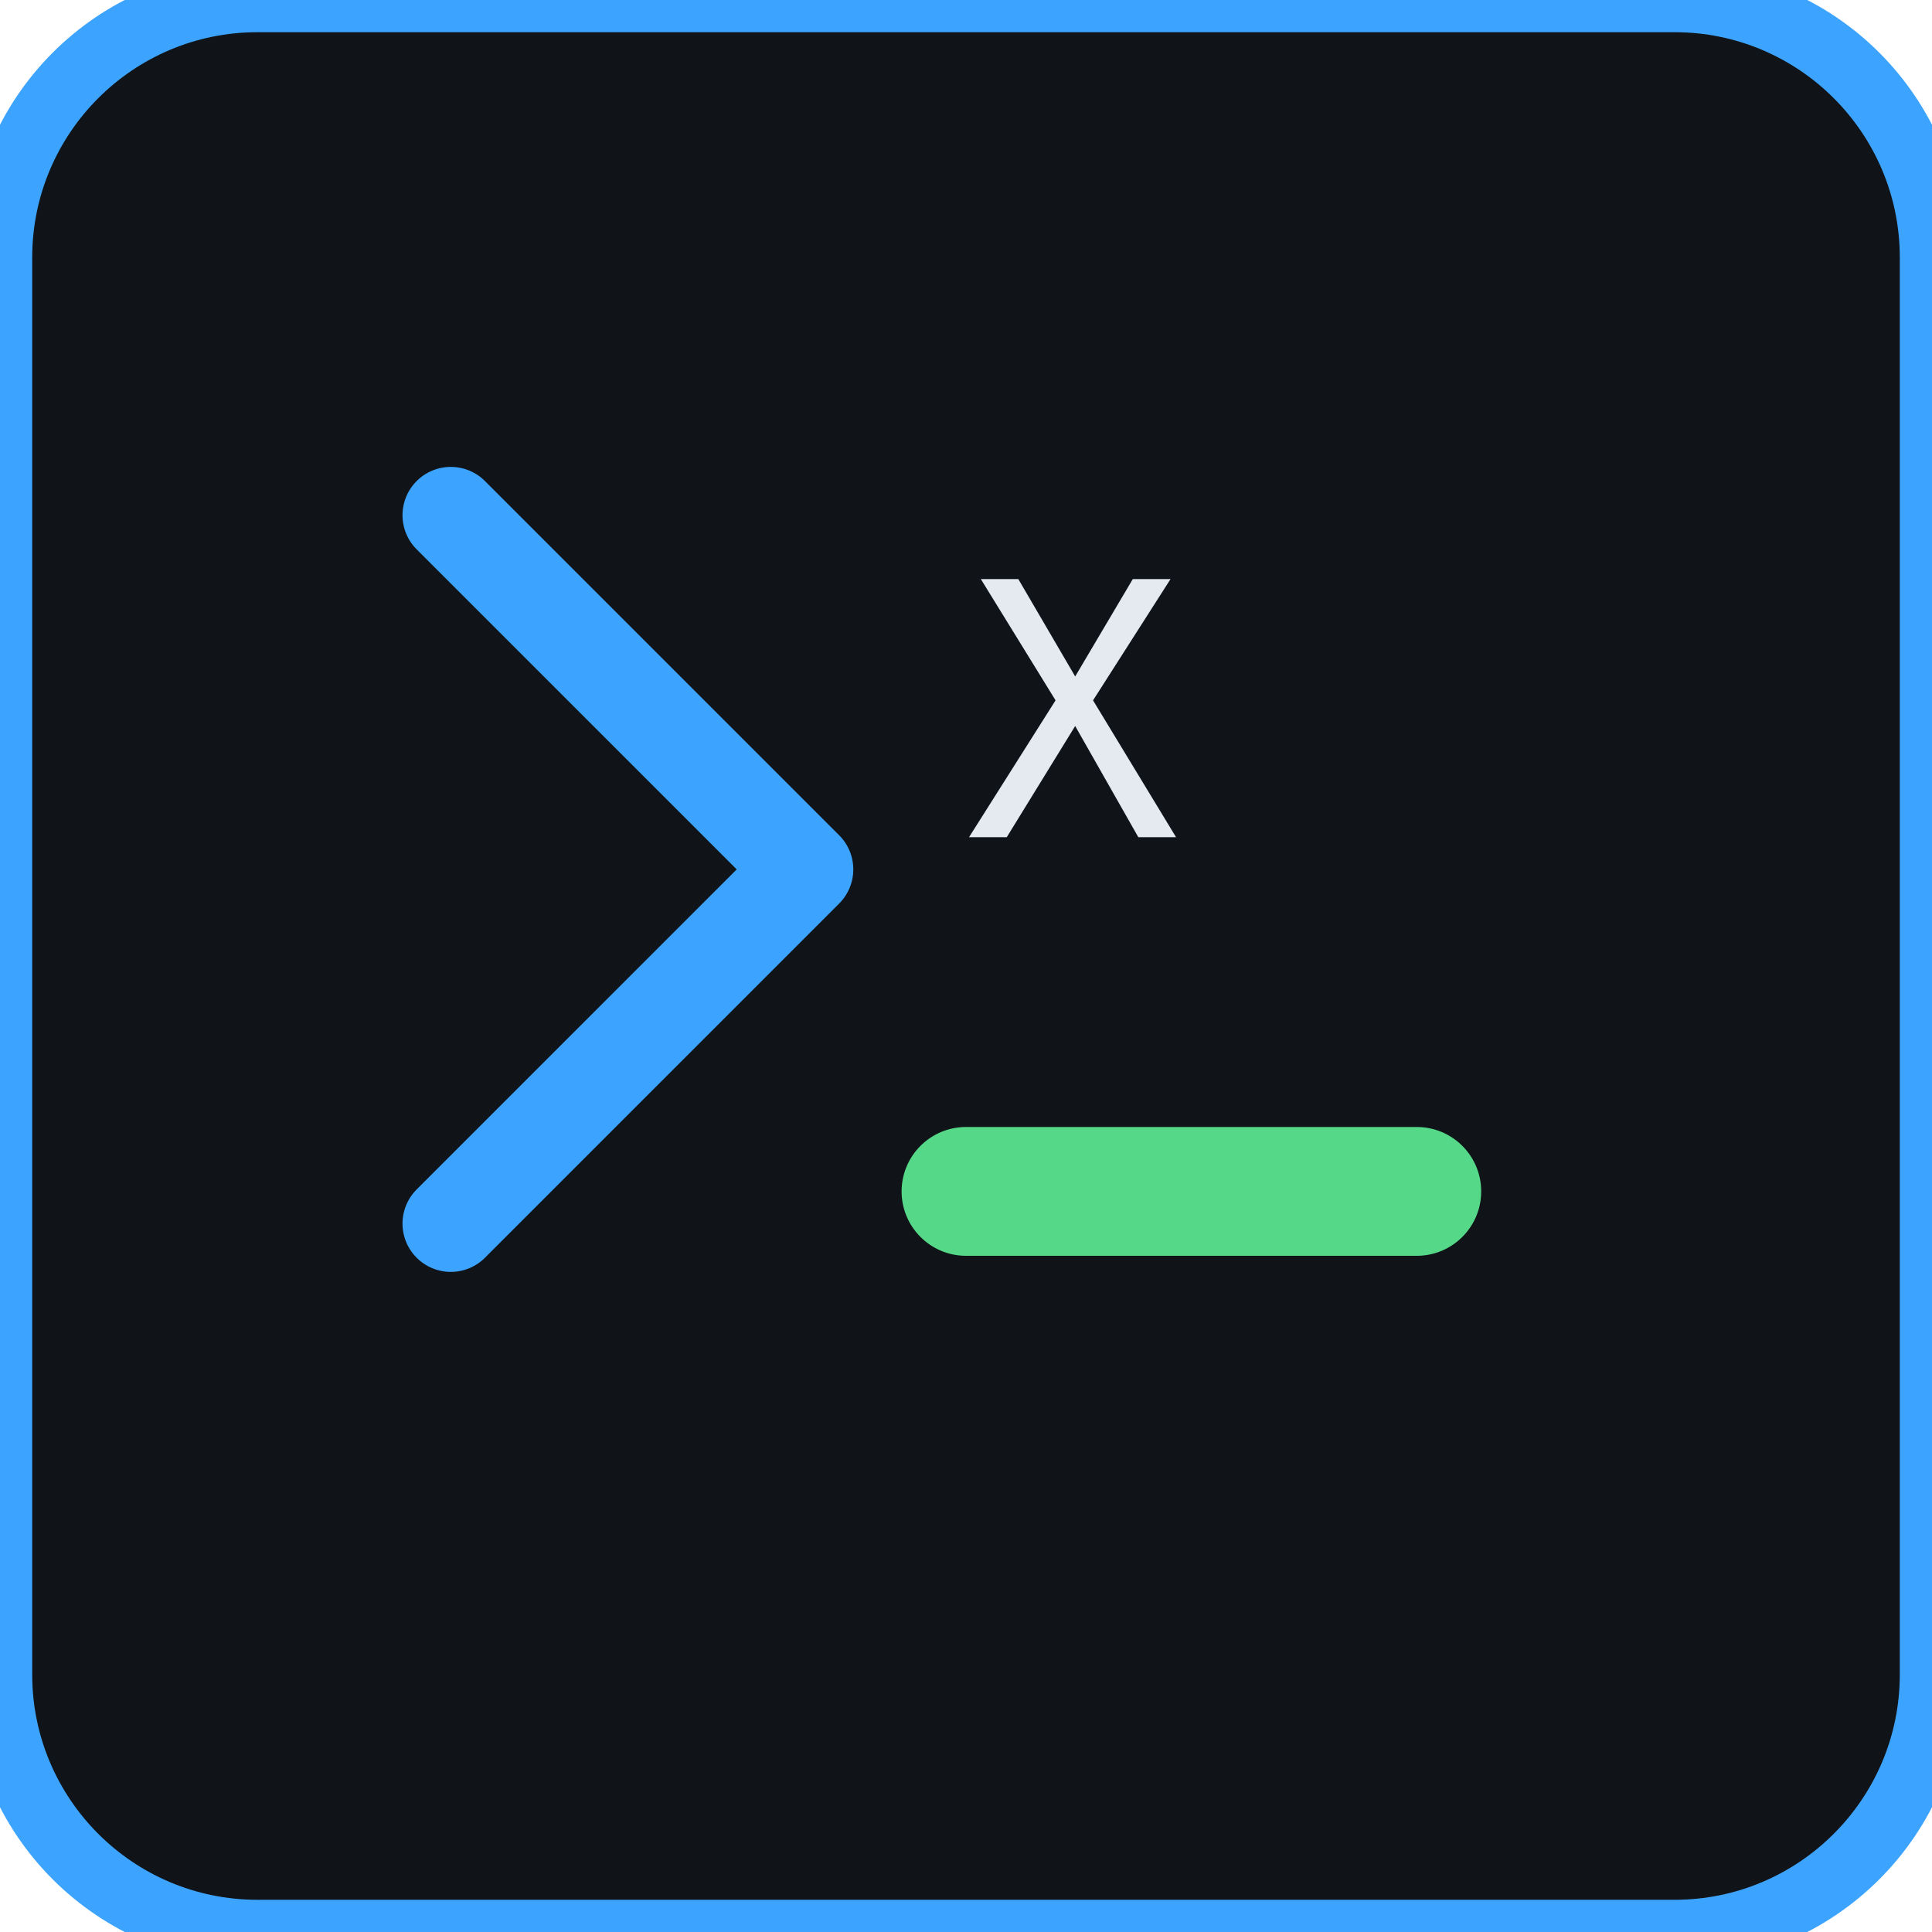
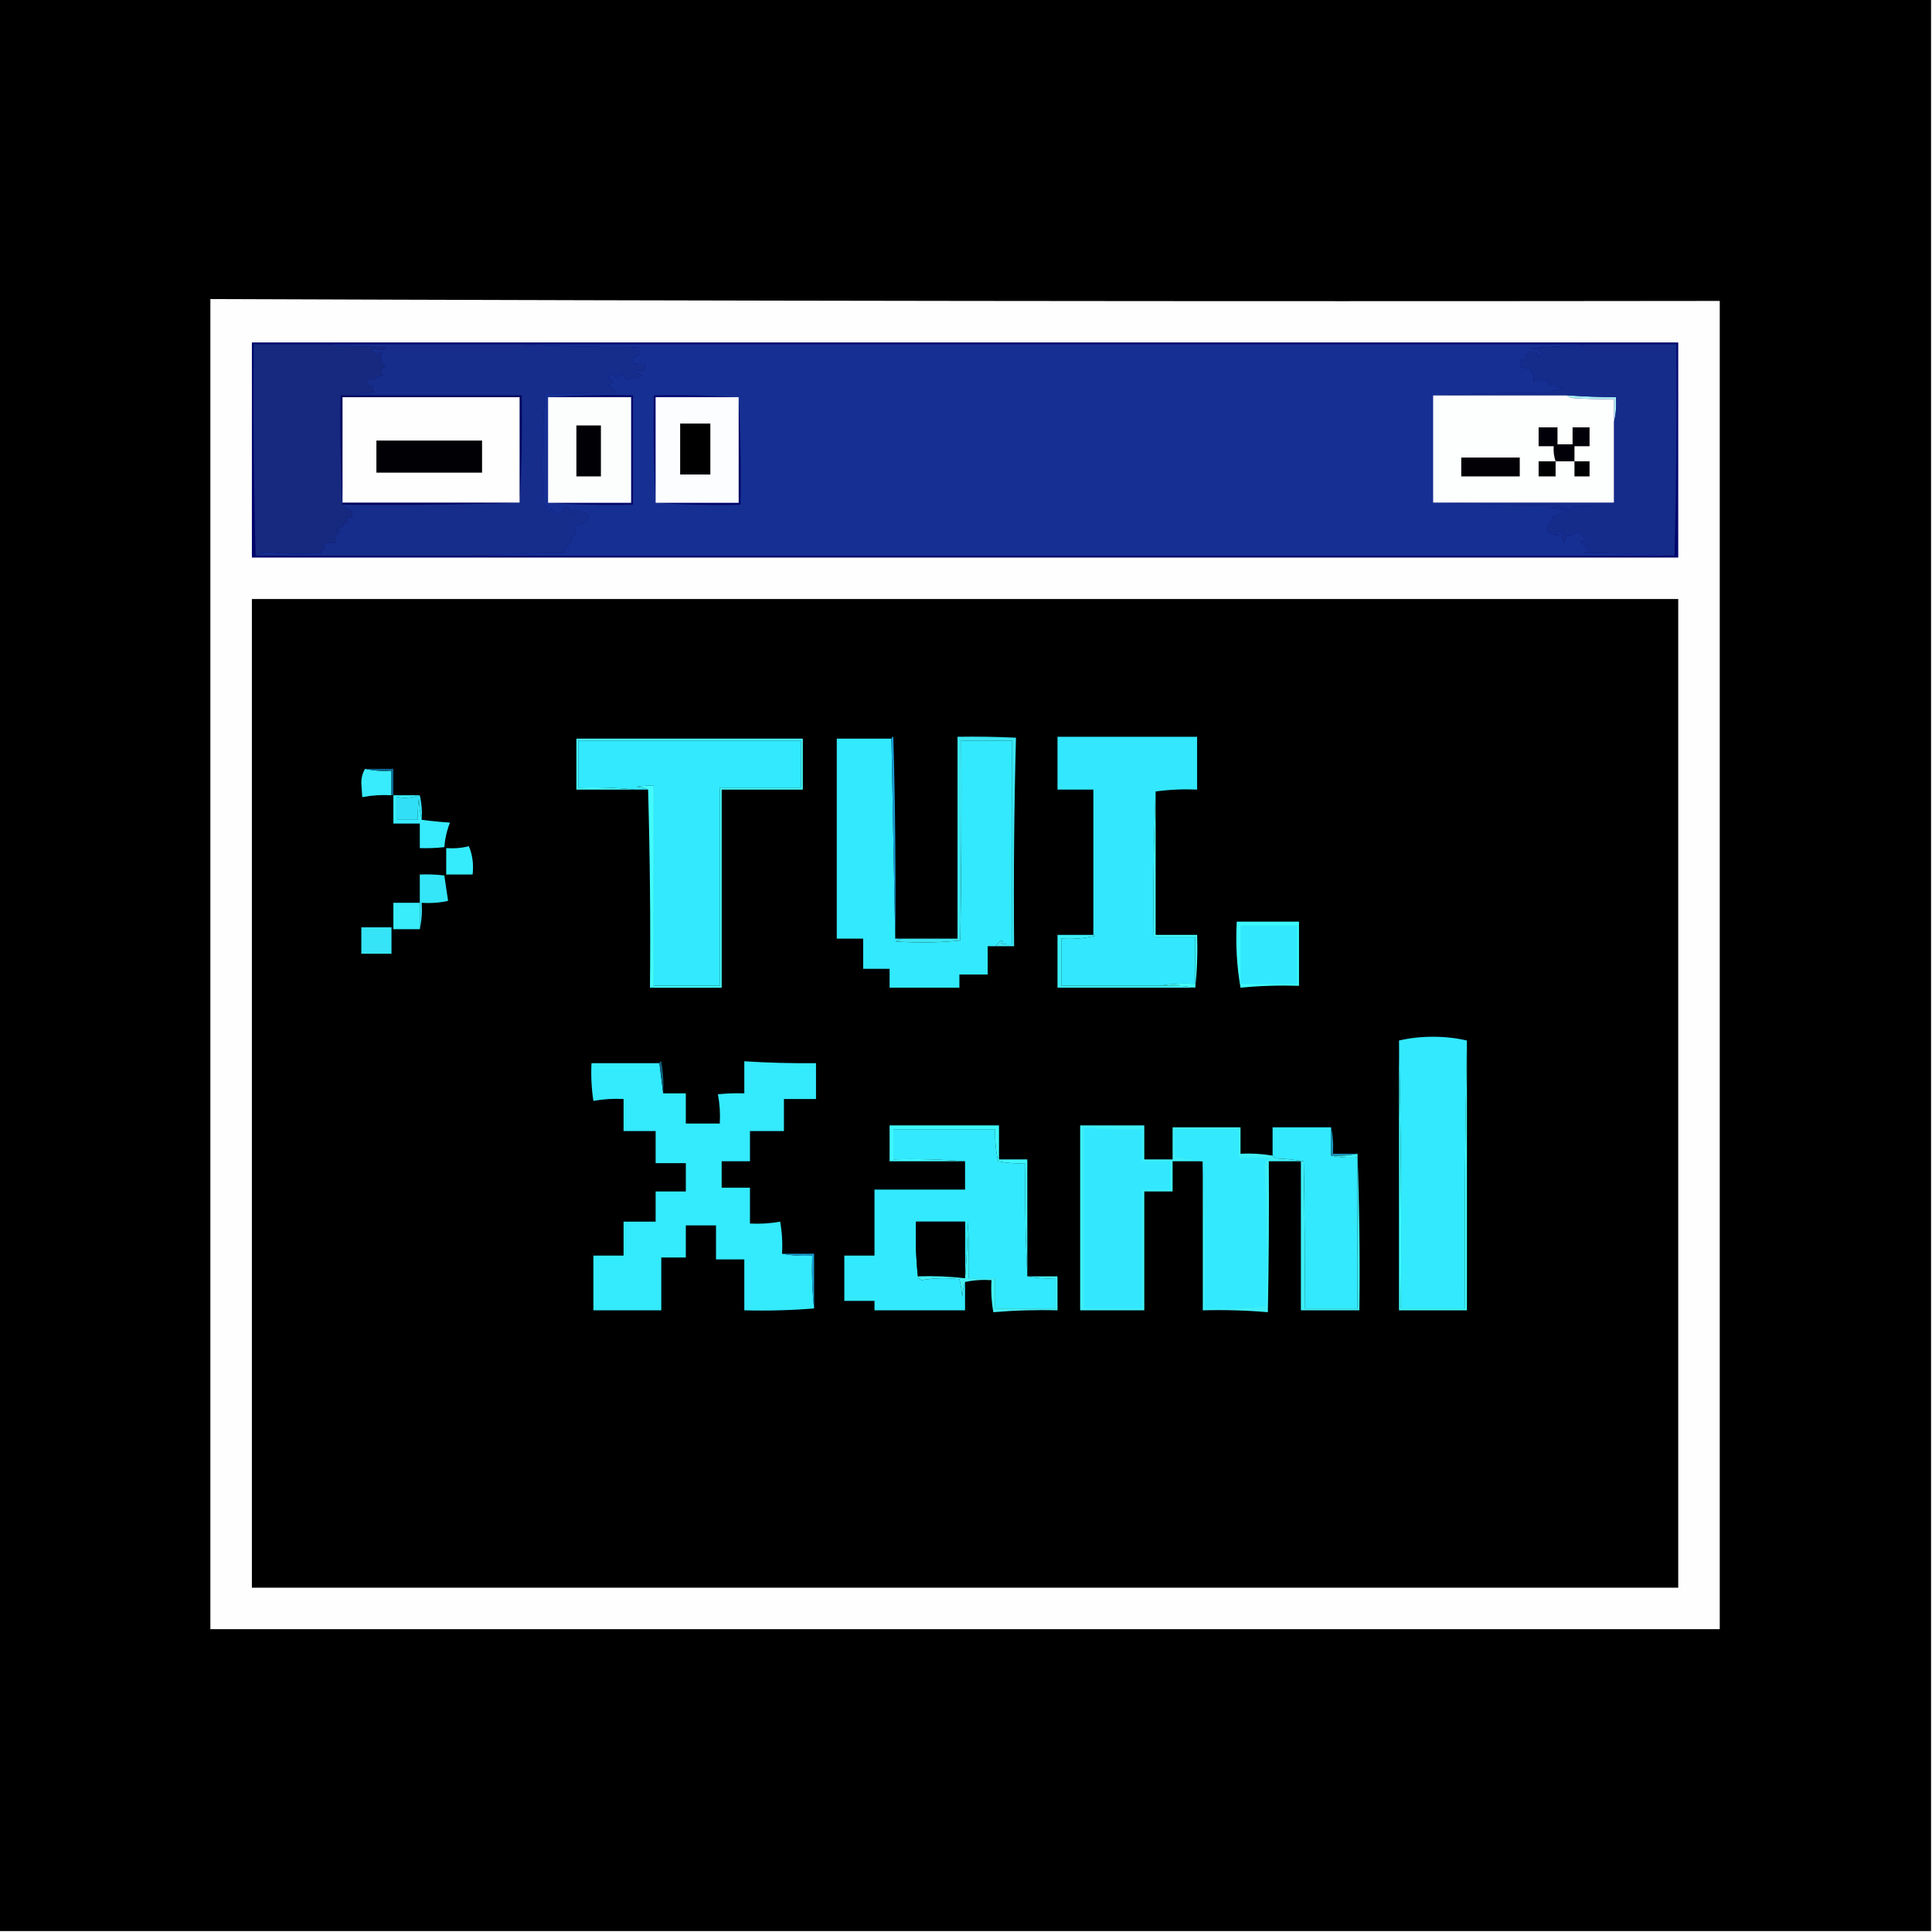
- <svg xmlns="http://www.w3.org/2000/svg" width="120" height="120" viewBox="0 0 120 120" role="img" aria-label="Terminal.Gui.Xaml Logo">
-   <rect x="0" y="0" width="120" height="120" rx="16" fill="#101317" stroke="#3CA4FF" stroke-width="4" />
-   <path d="M28 32 L50 54 L28 76" stroke="#3CA4FF" stroke-width="6" stroke-linecap="round" stroke-linejoin="round" fill="none" />
-   <rect x="56" y="70" width="36" height="8" rx="4" fill="#55d888" />
-   <text x="60" y="52" font-size="22" font-family="Consolas, monospace" fill="#e5e9f0">X</text>
+ <svg xmlns="http://www.w3.org/2000/svg" version="1.1" width="1024px" height="1024px" style="shape-rendering:geometricPrecision; text-rendering:geometricPrecision; image-rendering:optimizeQuality; fill-rule:evenodd; clip-rule:evenodd">
+   <g>
+     <path style="opacity:1" fill="#000000" d="M -0.5,-0.5 C 340.833,-0.5 682.167,-0.5 1023.5,-0.5C 1023.5,340.833 1023.5,682.167 1023.5,1023.5C 682.167,1023.5 340.833,1023.5 -0.5,1023.5C -0.5,682.167 -0.5,340.833 -0.5,-0.5 Z" />
+   </g>
+   <g>
+     <path style="opacity:1" fill="#fefefe" d="M 111.5,158.5 C 378.097,159.499 644.764,159.832 911.5,159.5C 911.5,394.167 911.5,628.833 911.5,863.5C 644.833,863.5 378.167,863.5 111.5,863.5C 111.5,628.5 111.5,393.5 111.5,158.5 Z" />
+   </g>
+   <g>
+     <path style="opacity:1" fill="#01066b" d="M 133.5,181.5 C 385.5,181.5 637.5,181.5 889.5,181.5C 889.5,219.5 889.5,257.5 889.5,295.5C 637.5,295.5 385.5,295.5 133.5,295.5C 133.5,257.5 133.5,219.5 133.5,181.5 Z" />
+   </g>
+   <g>
+     <path style="opacity:1" fill="#a9eef3" d="M 830.5,209.5 C 839.152,210.146 847.818,210.479 856.5,210.5C 856.818,215.032 856.485,219.366 855.5,223.5C 855.5,219.5 855.5,215.5 855.5,211.5C 848.159,211.666 840.826,211.5 833.5,211C 832.263,210.768 831.263,210.268 830.5,209.5 Z" />
+   </g>
+   <g>
+     <path style="opacity:1" fill="#fefefe" d="M 275.5,265.5 C 275.5,265.833 275.5,266.167 275.5,266.5C 244.167,266.5 212.833,266.5 181.5,266.5C 181.5,247.833 181.5,229.167 181.5,210.5C 212.833,210.5 244.167,210.5 275.5,210.5C 275.5,228.833 275.5,247.167 275.5,265.5 Z" />
+   </g>
+   <g>
+     <path style="opacity:1" fill="#fdfefe" d="M 759.5,209.5 C 783.167,209.5 806.833,209.5 830.5,209.5C 831.263,210.268 832.263,210.768 833.5,211C 840.826,211.5 848.159,211.666 855.5,211.5C 855.5,215.5 855.5,219.5 855.5,223.5C 855.5,237.833 855.5,252.167 855.5,266.5C 823.5,266.5 791.5,266.5 759.5,266.5C 759.5,247.5 759.5,228.5 759.5,209.5 Z" />
+   </g>
+   <g>
+     <path style="opacity:1" fill="#000002" d="M 834.5,244.5 C 837.167,244.5 839.833,244.5 842.5,244.5C 842.5,247.167 842.5,249.833 842.5,252.5C 839.833,252.5 837.167,252.5 834.5,252.5C 834.5,249.833 834.5,247.167 834.5,244.5 Z" />
+   </g>
+   <g>
+     <path style="opacity:1" fill="#000003" d="M 824.5,244.5 C 824.5,247.167 824.5,249.833 824.5,252.5C 821.5,252.5 818.5,252.5 815.5,252.5C 815.5,249.833 815.5,247.167 815.5,244.5C 818.5,244.5 821.5,244.5 824.5,244.5 Z" />
+   </g>
+   <g>
+     <path style="opacity:1" fill="#020005" d="M 774.5,242.5 C 784.833,242.5 795.167,242.5 805.5,242.5C 805.5,245.833 805.5,249.167 805.5,252.5C 795.167,252.5 784.833,252.5 774.5,252.5C 774.5,249.167 774.5,245.833 774.5,242.5 Z" />
+   </g>
+   <g>
+     <path style="opacity:1" fill="#010009" d="M 834.5,244.5 C 831.167,244.5 827.833,244.5 824.5,244.5C 823.612,241.946 823.279,239.279 823.5,236.5C 820.833,236.5 818.167,236.5 815.5,236.5C 815.5,233.167 815.5,229.833 815.5,226.5C 818.833,226.5 822.167,226.5 825.5,226.5C 825.5,229.5 825.5,232.5 825.5,235.5C 828.167,235.5 830.833,235.5 833.5,235.5C 833.5,232.5 833.5,229.5 833.5,226.5C 836.5,226.5 839.5,226.5 842.5,226.5C 842.5,229.833 842.5,233.167 842.5,236.5C 839.833,236.5 837.167,236.5 834.5,236.5C 834.5,239.167 834.5,241.833 834.5,244.5 Z" />
+   </g>
+   <g>
+     <path style="opacity:1" fill="#03055e" d="M 185.5,209.5 C 215.833,209.5 246.167,209.5 276.5,209.5C 276.83,228.341 276.497,247.007 275.5,265.5C 275.5,247.167 275.5,228.833 275.5,210.5C 244.167,210.5 212.833,210.5 181.5,210.5C 181.5,229.167 181.5,247.833 181.5,266.5C 212.833,266.5 244.167,266.5 275.5,266.5C 244.338,267.498 213.004,267.832 181.5,267.5C 180.503,248.341 180.17,229.007 180.5,209.5C 182.167,209.5 183.833,209.5 185.5,209.5 Z" />
+   </g>
+   <g>
+     <path style="opacity:1" fill="#010105" d="M 199.5,233.5 C 218.167,233.5 236.833,233.5 255.5,233.5C 255.5,239.167 255.5,244.833 255.5,250.5C 236.833,250.5 218.167,250.5 199.5,250.5C 199.5,244.833 199.5,239.167 199.5,233.5 Z" />
+   </g>
+   <g>
+     <path style="opacity:1" fill="#152c8b" d="M 844.5,182.5 C 859.167,182.5 873.833,182.5 888.5,182.5C 888.832,220.004 888.498,257.337 887.5,294.5C 871.672,293.669 855.672,293.169 839.5,293C 840.938,292.781 842.271,292.281 843.5,291.5C 843.062,290.494 842.396,290.494 841.5,291.5C 840.352,289.851 839.019,288.351 837.5,287C 838.833,287 840.167,287 841.5,287C 839.893,285.273 838.226,283.439 836.5,281.5C 834.78,282.934 832.78,283.767 830.5,284C 829.809,285.067 829.309,286.234 829,287.5C 827.981,285.731 827.814,284.064 828.5,282.5C 824.863,281.015 824.196,281.515 826.5,284C 819.048,282.962 818.048,279.962 823.5,275C 823.167,274.667 822.833,274.333 822.5,274C 825.167,273 827.833,272 830.5,271C 827.435,269.913 824.435,269.247 821.5,269C 823.167,268.833 824.833,268.667 826.5,268.5C 828.641,268.613 830.475,269.28 832,270.5C 832.5,270 833,269.5 833.5,269C 836.5,268.667 839.5,268.333 842.5,268C 814.664,267.832 786.997,267.332 759.5,266.5C 791.5,266.5 823.5,266.5 855.5,266.5C 855.5,252.167 855.5,237.833 855.5,223.5C 856.485,219.366 856.818,215.032 856.5,210.5C 847.818,210.479 839.152,210.146 830.5,209.5C 806.833,209.5 783.167,209.5 759.5,209.5C 780.663,208.668 801.996,208.168 823.5,208C 823.167,207.667 822.833,207.333 822.5,207C 824.5,206.667 826.5,206.333 828.5,206C 826.598,205.801 825.098,204.967 824,203.5C 823,203.833 822,204.167 821,204.5C 820.667,203.5 820.333,202.5 820,201.5C 818.853,202.458 817.853,202.125 817,200.5C 815.663,201.765 814.163,202.265 812.5,202C 813.175,199.758 812.675,197.591 811,195.5C 809.187,195.253 807.353,194.92 805.5,194.5C 806.711,193.28 806.711,192.113 805.5,191C 806.448,190.517 807.448,190.351 808.5,190.5C 808.222,188.654 808.889,187.32 810.5,186.5C 812.373,185.911 814.04,186.578 815.5,188.5C 818.028,187.502 818.028,186.669 815.5,186C 815.833,185.667 816.167,185.333 816.5,185C 814.687,185.046 813.021,184.88 811.5,184.5C 822.659,183.833 833.659,183.167 844.5,182.5 Z" />
+   </g>
+   <g>
+     <path style="opacity:1" fill="#162d8b" d="M 168.5,182.5 C 203.167,182.5 237.833,182.5 272.5,182.5C 294.475,183.546 316.475,184.046 338.5,184C 337.376,184.249 336.376,184.749 335.5,185.5C 336.274,186.711 337.107,186.711 338,185.5C 338.692,186.025 339.192,186.692 339.5,187.5C 337.887,188.427 336.221,189.261 334.5,190C 335.641,190.741 335.641,191.575 334.5,192.5C 337.057,192.782 339.723,192.949 342.5,193C 341.167,193.667 341.167,194.333 342.5,195C 340.945,196.646 339.279,196.979 337.5,196C 336.167,197.84 336.334,198.34 338,197.5C 338.75,198.126 339.584,198.626 340.5,199C 339.234,199.309 338.067,199.809 337,200.5C 336.667,200.167 336.333,199.833 336,199.5C 333.211,202.129 331.211,201.462 330,197.5C 327.553,200.708 325.887,200.708 325,197.5C 324.228,198.849 323.061,199.682 321.5,200C 325.335,201.803 325.669,203.136 322.5,204C 323.505,205.507 324.838,206.673 326.5,207.5C 326.333,207.833 326.167,208.167 326,208.5C 313.421,208.371 301.088,208.371 289,208.5C 287.441,227.803 287.107,247.136 288,266.5C 288.5,267.667 289.333,268.5 290.5,269C 289.692,269.308 289.025,269.808 288.5,270.5C 289.247,270.736 290.08,271.07 291,271.5C 291.333,270.833 291.667,270.167 292,269.5C 295.215,273.716 297.715,273.383 299.5,268.5C 301.472,269.305 302.972,270.639 304,272.5C 304.656,268.998 305.989,268.998 308,272.5C 309.871,271.332 311.371,271.832 312.5,274C 311.833,275 311.167,276 310.5,277C 308.104,277.879 305.771,278.546 303.5,279C 306.088,281.768 305.755,283.768 302.5,285C 303.299,286.749 302.632,288.082 300.5,289C 300.833,289.333 301.167,289.667 301.5,290C 299.321,290.442 298.655,291.442 299.5,293C 282.995,293.169 266.662,293.669 250.5,294.5C 212.167,294.5 173.833,294.5 135.5,294.5C 137.343,293.717 139.343,293.05 141.5,292.5C 151.119,293.641 160.786,293.807 170.5,293C 170.167,292.667 169.833,292.333 169.5,292C 172.147,291.685 172.813,290.518 171.5,288.5C 173.826,287.61 176.159,287.443 178.5,288C 176.86,285.224 177.527,283.224 180.5,282C 179.833,281.667 179.167,281.333 178.5,281C 180.57,280.052 182.07,278.552 183,276.5C 184.666,277.34 184.833,276.84 183.5,275C 184.448,274.517 185.448,274.351 186.5,274.5C 186.657,273.127 186.49,271.793 186,270.5C 184.122,269.947 182.622,268.947 181.5,267.5C 213.004,267.832 244.338,267.498 275.5,266.5C 275.5,266.167 275.5,265.833 275.5,265.5C 276.497,247.007 276.83,228.341 276.5,209.5C 246.167,209.5 215.833,209.5 185.5,209.5C 189.647,208.675 193.981,208.175 198.5,208C 197.663,206.989 197.33,205.822 197.5,204.5C 194.002,204.435 193.502,203.101 196,200.5C 196.414,200.957 196.914,201.291 197.5,201.5C 199.328,200.205 201.328,199.205 203.5,198.5C 202.833,198.167 202.167,197.833 201.5,197.5C 201.968,195.866 202.968,194.7 204.5,194C 201.638,192.214 200.972,189.881 202.5,187C 201.256,186.544 200.423,187.044 200,188.5C 199.228,187.151 198.061,186.318 196.5,186C 197.108,185.13 197.941,184.63 199,184.5C 200.422,185.205 201.755,185.539 203,185.5C 203.5,185 204,184.5 204.5,184C 192.326,183.831 180.326,183.331 168.5,182.5 Z" />
+   </g>
+   <g>
+     <path style="opacity:1" fill="#162f92" d="M 272.5,182.5 C 463.167,182.5 653.833,182.5 844.5,182.5C 833.659,183.167 822.659,183.833 811.5,184.5C 813.021,184.88 814.687,185.046 816.5,185C 816.167,185.333 815.833,185.667 815.5,186C 818.028,186.669 818.028,187.502 815.5,188.5C 814.04,186.578 812.373,185.911 810.5,186.5C 808.889,187.32 808.222,188.654 808.5,190.5C 807.448,190.351 806.448,190.517 805.5,191C 806.711,192.113 806.711,193.28 805.5,194.5C 807.353,194.92 809.187,195.253 811,195.5C 812.675,197.591 813.175,199.758 812.5,202C 814.163,202.265 815.663,201.765 817,200.5C 817.853,202.125 818.853,202.458 820,201.5C 820.333,202.5 820.667,203.5 821,204.5C 822,204.167 823,203.833 824,203.5C 825.098,204.967 826.598,205.801 828.5,206C 826.5,206.333 824.5,206.667 822.5,207C 822.833,207.333 823.167,207.667 823.5,208C 801.996,208.168 780.663,208.668 759.5,209.5C 759.5,228.5 759.5,247.5 759.5,266.5C 786.997,267.332 814.664,267.832 842.5,268C 839.5,268.333 836.5,268.667 833.5,269C 833,269.5 832.5,270 832,270.5C 830.475,269.28 828.641,268.613 826.5,268.5C 824.833,268.667 823.167,268.833 821.5,269C 824.435,269.247 827.435,269.913 830.5,271C 827.833,272 825.167,273 822.5,274C 822.833,274.333 823.167,274.667 823.5,275C 818.048,279.962 819.048,282.962 826.5,284C 824.196,281.515 824.863,281.015 828.5,282.5C 827.814,284.064 827.981,285.731 829,287.5C 829.309,286.234 829.809,285.067 830.5,284C 832.78,283.767 834.78,282.934 836.5,281.5C 838.226,283.439 839.893,285.273 841.5,287C 840.167,287 838.833,287 837.5,287C 839.019,288.351 840.352,289.851 841.5,291.5C 842.396,290.494 843.062,290.494 843.5,291.5C 842.271,292.281 840.938,292.781 839.5,293C 855.672,293.169 871.672,293.669 887.5,294.5C 675.167,294.5 462.833,294.5 250.5,294.5C 266.662,293.669 282.995,293.169 299.5,293C 298.655,291.442 299.321,290.442 301.5,290C 301.167,289.667 300.833,289.333 300.5,289C 302.632,288.082 303.299,286.749 302.5,285C 305.755,283.768 306.088,281.768 303.5,279C 305.771,278.546 308.104,277.879 310.5,277C 311.167,276 311.833,275 312.5,274C 311.371,271.832 309.871,271.332 308,272.5C 305.989,268.998 304.656,268.998 304,272.5C 302.972,270.639 301.472,269.305 299.5,268.5C 297.715,273.383 295.215,273.716 292,269.5C 291.667,270.167 291.333,270.833 291,271.5C 290.08,271.07 289.247,270.736 288.5,270.5C 289.025,269.808 289.692,269.308 290.5,269C 289.333,268.5 288.5,267.667 288,266.5C 287.107,247.136 287.441,227.803 289,208.5C 301.088,208.371 313.421,208.371 326,208.5C 326.167,208.167 326.333,207.833 326.5,207.5C 324.838,206.673 323.505,205.507 322.5,204C 325.669,203.136 325.335,201.803 321.5,200C 323.061,199.682 324.228,198.849 325,197.5C 325.887,200.708 327.553,200.708 330,197.5C 331.211,201.462 333.211,202.129 336,199.5C 336.333,199.833 336.667,200.167 337,200.5C 338.067,199.809 339.234,199.309 340.5,199C 339.584,198.626 338.75,198.126 338,197.5C 336.334,198.34 336.167,197.84 337.5,196C 339.279,196.979 340.945,196.646 342.5,195C 341.167,194.333 341.167,193.667 342.5,193C 339.723,192.949 337.057,192.782 334.5,192.5C 335.641,191.575 335.641,190.741 334.5,190C 336.221,189.261 337.887,188.427 339.5,187.5C 339.192,186.692 338.692,186.025 338,185.5C 337.107,186.711 336.274,186.711 335.5,185.5C 336.376,184.749 337.376,184.249 338.5,184C 316.475,184.046 294.475,183.546 272.5,182.5 Z" />
+   </g>
+   <g>
+     <path style="opacity:1" fill="#000466" d="M 391.5,210.5 C 392.497,229.326 392.83,248.326 392.5,267.5C 377.324,267.829 362.324,267.496 347.5,266.5C 362.167,266.5 376.833,266.5 391.5,266.5C 391.5,247.833 391.5,229.167 391.5,210.5 Z" />
+   </g>
+   <g>
+     <path style="opacity:1" fill="#020a70" d="M 389.5,210.5 C 375.5,210.5 361.5,210.5 347.5,210.5C 347.5,229.167 347.5,247.833 347.5,266.5C 346.503,247.674 346.17,228.674 346.5,209.5C 361.01,209.171 375.343,209.504 389.5,210.5 Z" />
+   </g>
+   <g>
+     <path style="opacity:1" fill="#030868" d="M 290.5,210.5 C 305.324,209.504 320.324,209.171 335.5,209.5C 335.5,228.833 335.5,248.167 335.5,267.5C 320.324,267.829 305.324,267.496 290.5,266.5C 305.167,266.5 319.833,266.5 334.5,266.5C 334.5,247.833 334.5,229.167 334.5,210.5C 319.833,210.5 305.167,210.5 290.5,210.5 Z" />
+   </g>
+   <g>
+     <path style="opacity:1" fill="#fcfdfe" d="M 389.5,210.5 C 390.167,210.5 390.833,210.5 391.5,210.5C 391.5,229.167 391.5,247.833 391.5,266.5C 376.833,266.5 362.167,266.5 347.5,266.5C 347.5,247.833 347.5,229.167 347.5,210.5C 361.5,210.5 375.5,210.5 389.5,210.5 Z" />
+   </g>
+   <g>
+     <path style="opacity:1" fill="#000001" d="M 360.5,224.5 C 365.833,224.5 371.167,224.5 376.5,224.5C 376.5,233.5 376.5,242.5 376.5,251.5C 371.167,251.5 365.833,251.5 360.5,251.5C 360.5,242.5 360.5,233.5 360.5,224.5 Z" />
+   </g>
+   <g>
+     <path style="opacity:1" fill="#fcfefe" d="M 290.5,210.5 C 305.167,210.5 319.833,210.5 334.5,210.5C 334.5,229.167 334.5,247.833 334.5,266.5C 319.833,266.5 305.167,266.5 290.5,266.5C 290.5,247.833 290.5,229.167 290.5,210.5 Z" />
+   </g>
+   <g>
+     <path style="opacity:1" fill="#010005" d="M 305.5,225.5 C 309.833,225.5 314.167,225.5 318.5,225.5C 318.5,234.5 318.5,243.5 318.5,252.5C 314.167,252.5 309.833,252.5 305.5,252.5C 305.5,243.5 305.5,234.5 305.5,225.5 Z" />
+   </g>
+   <g>
+     <path style="opacity:1" fill="#16297f" d="M 168.5,182.5 C 180.326,183.331 192.326,183.831 204.5,184C 204,184.5 203.5,185 203,185.5C 201.755,185.539 200.422,185.205 199,184.5C 197.941,184.63 197.108,185.13 196.5,186C 198.061,186.318 199.228,187.151 200,188.5C 200.423,187.044 201.256,186.544 202.5,187C 200.972,189.881 201.638,192.214 204.5,194C 202.968,194.7 201.968,195.866 201.5,197.5C 202.167,197.833 202.833,198.167 203.5,198.5C 201.328,199.205 199.328,200.205 197.5,201.5C 196.914,201.291 196.414,200.957 196,200.5C 193.502,203.101 194.002,204.435 197.5,204.5C 197.33,205.822 197.663,206.989 198.5,208C 193.981,208.175 189.647,208.675 185.5,209.5C 183.833,209.5 182.167,209.5 180.5,209.5C 180.17,229.007 180.503,248.341 181.5,267.5C 182.622,268.947 184.122,269.947 186,270.5C 186.49,271.793 186.657,273.127 186.5,274.5C 185.448,274.351 184.448,274.517 183.5,275C 184.833,276.84 184.666,277.34 183,276.5C 182.07,278.552 180.57,280.052 178.5,281C 179.167,281.333 179.833,281.667 180.5,282C 177.527,283.224 176.86,285.224 178.5,288C 176.159,287.443 173.826,287.61 171.5,288.5C 172.813,290.518 172.147,291.685 169.5,292C 169.833,292.333 170.167,292.667 170.5,293C 160.786,293.807 151.119,293.641 141.5,292.5C 139.343,293.05 137.343,293.717 135.5,294.5C 134.502,257.337 134.168,220.004 134.5,182.5C 145.833,182.5 157.167,182.5 168.5,182.5 Z" />
+   </g>
+   <g>
+     <path style="opacity:1" fill="#000000" d="M 133.5,317.5 C 385.5,317.5 637.5,317.5 889.5,317.5C 889.5,492.167 889.5,666.833 889.5,841.5C 637.5,841.5 385.5,841.5 133.5,841.5C 133.5,666.833 133.5,492.167 133.5,317.5 Z" />
+   </g>
+   <g>
+     <path style="opacity:1" fill="#44fcfd" d="M 343.5,418.5 C 341.708,417.691 339.708,417.191 337.5,417C 340.482,416.502 343.482,416.335 346.5,416.5C 346.5,451.833 346.5,487.167 346.5,522.5C 358.167,522.5 369.833,522.5 381.5,522.5C 381.5,487.5 381.5,452.5 381.5,417.5C 395.833,417.5 410.167,417.5 424.5,417.5C 424.5,409.167 424.5,400.833 424.5,392.5C 385.167,392.5 345.833,392.5 306.5,392.5C 306.5,400.833 306.5,409.167 306.5,417.5C 316.681,417.173 326.681,417.506 336.5,418.5C 326.167,418.5 315.833,418.5 305.5,418.5C 305.5,409.5 305.5,400.5 305.5,391.5C 345.5,391.5 385.5,391.5 425.5,391.5C 425.5,400.5 425.5,409.5 425.5,418.5C 411.167,418.5 396.833,418.5 382.5,418.5C 382.5,453.5 382.5,488.5 382.5,523.5C 369.833,523.5 357.167,523.5 344.5,523.5C 344.832,488.329 344.498,453.329 343.5,418.5 Z" />
+   </g>
+   <g>
+     <path style="opacity:1" fill="#32e9fe" d="M 343.5,418.5 C 341.167,418.5 338.833,418.5 336.5,418.5C 326.681,417.506 316.681,417.173 306.5,417.5C 306.5,409.167 306.5,400.833 306.5,392.5C 345.833,392.5 385.167,392.5 424.5,392.5C 424.5,400.833 424.5,409.167 424.5,417.5C 410.167,417.5 395.833,417.5 381.5,417.5C 381.5,452.5 381.5,487.5 381.5,522.5C 369.833,522.5 358.167,522.5 346.5,522.5C 346.5,487.167 346.5,451.833 346.5,416.5C 343.482,416.335 340.482,416.502 337.5,417C 339.708,417.191 341.708,417.691 343.5,418.5 Z" />
+   </g>
+   <g>
+     <path style="opacity:1" fill="#33e9fe" d="M 472.5,391.5 C 473.167,426.833 473.833,462.167 474.5,497.5C 475.5,497.5 476.5,497.5 477.5,497.5C 476.737,498.268 475.737,498.768 474.5,499C 486.076,499.82 497.576,499.654 509,498.5C 509.5,463.168 509.667,427.835 509.5,392.5C 518.5,392.5 527.5,392.5 536.5,392.5C 536.5,428.5 536.5,464.5 536.5,500.5C 534.473,500.662 532.473,500.495 530.5,500C 531.696,499.346 531.696,498.846 530.5,498.5C 529.452,499.548 528.452,500.548 527.5,501.5C 526.167,501.5 524.833,501.5 523.5,501.5C 523.5,506.5 523.5,511.5 523.5,516.5C 518.5,516.5 513.5,516.5 508.5,516.5C 508.5,518.833 508.5,521.167 508.5,523.5C 496.167,523.5 483.833,523.5 471.5,523.5C 471.5,520.167 471.5,516.833 471.5,513.5C 466.833,513.5 462.167,513.5 457.5,513.5C 457.5,508.167 457.5,502.833 457.5,497.5C 452.833,497.5 448.167,497.5 443.5,497.5C 443.5,462.167 443.5,426.833 443.5,391.5C 453.167,391.5 462.833,391.5 472.5,391.5 Z" />
+   </g>
+   <g>
+     <path style="opacity:1" fill="#33e8fe" d="M 612.5,419.5 C 611.502,444.995 611.169,470.661 611.5,496.5C 618.833,496.5 626.167,496.5 633.5,496.5C 633.5,504.833 633.5,513.167 633.5,521.5C 626.978,521.177 620.645,521.51 614.5,522.5C 597.167,522.5 579.833,522.5 562.5,522.5C 562.5,514.167 562.5,505.833 562.5,497.5C 568.621,497.91 574.621,497.41 580.5,496C 580.272,495.601 579.938,495.435 579.5,495.5C 579.5,469.833 579.5,444.167 579.5,418.5C 573.167,418.5 566.833,418.5 560.5,418.5C 560.5,409.167 560.5,399.833 560.5,390.5C 585.167,390.5 609.833,390.5 634.5,390.5C 634.5,399.833 634.5,409.167 634.5,418.5C 626.981,418.175 619.648,418.508 612.5,419.5 Z" />
+   </g>
+   <g>
+     <path style="opacity:1" fill="#3be5f1" d="M 527.5,501.5 C 528.452,500.548 529.452,499.548 530.5,498.5C 531.696,498.846 531.696,499.346 530.5,500C 532.473,500.495 534.473,500.662 536.5,500.5C 536.5,464.5 536.5,428.5 536.5,392.5C 527.5,392.5 518.5,392.5 509.5,392.5C 509.667,427.835 509.5,463.168 509,498.5C 497.576,499.654 486.076,499.82 474.5,499C 475.737,498.768 476.737,498.268 477.5,497.5C 487.5,497.5 497.5,497.5 507.5,497.5C 507.5,461.833 507.5,426.167 507.5,390.5C 517.839,390.334 528.172,390.5 538.5,391C 537.504,427.761 537.17,464.594 537.5,501.5C 534.167,501.5 530.833,501.5 527.5,501.5 Z" />
+   </g>
+   <g>
+     <path style="opacity:1" fill="#38ecfd" d="M 193.5,407.5 C 197.97,408.486 202.637,408.819 207.5,408.5C 207.5,412.833 207.5,417.167 207.5,421.5C 202.238,421.195 197.072,421.529 192,422.5C 191.833,420 191.667,417.5 191.5,415C 191.525,412.071 192.191,409.571 193.5,407.5 Z" />
+   </g>
+   <g>
+     <path style="opacity:1" fill="#0d6691" d="M 193.5,407.5 C 198.5,407.5 203.5,407.5 208.5,407.5C 208.5,412.167 208.5,416.833 208.5,421.5C 208.167,421.5 207.833,421.5 207.5,421.5C 207.5,417.167 207.5,412.833 207.5,408.5C 202.637,408.819 197.97,408.486 193.5,407.5 Z" />
+   </g>
+   <g>
+     <path style="opacity:1" fill="#31e0f6" d="M 222.5,421.5 C 223.485,425.634 223.818,429.968 223.5,434.5C 222.677,431.023 222.177,427.356 222,423.5C 221.501,427.152 221.335,430.818 221.5,434.5C 217.833,434.5 214.167,434.5 210.5,434.5C 210.5,430.5 210.5,426.5 210.5,422.5C 214.553,423.161 218.553,422.828 222.5,421.5 Z" />
+   </g>
+   <g>
+     <path style="opacity:1" fill="#37ecfd" d="M 208.5,421.5 C 213.167,421.5 217.833,421.5 222.5,421.5C 218.553,422.828 214.553,423.161 210.5,422.5C 210.5,426.5 210.5,430.5 210.5,434.5C 214.167,434.5 217.833,434.5 221.5,434.5C 221.335,430.818 221.501,427.152 222,423.5C 222.177,427.356 222.677,431.023 223.5,434.5C 228.468,435.164 233.468,435.664 238.5,436C 236.867,440.102 235.867,444.435 235.5,449C 231.179,449.499 226.846,449.666 222.5,449.5C 222.5,445.167 222.5,440.833 222.5,436.5C 217.833,436.5 213.167,436.5 208.5,436.5C 208.5,431.5 208.5,426.5 208.5,421.5 Z" />
+   </g>
+   <g>
+     <path style="opacity:1" fill="#35ecfd" d="M 248.5,448.5 C 250.442,453.056 251.108,458.056 250.5,463.5C 245.833,463.5 241.167,463.5 236.5,463.5C 236.5,458.833 236.5,454.167 236.5,449.5C 240.702,449.817 244.702,449.483 248.5,448.5 Z" />
+   </g>
+   <g>
+     <path style="opacity:1" fill="#189ad2" d="M 472.5,391.5 C 472.56,390.957 472.893,390.624 473.5,390.5C 474.5,426.16 474.833,461.827 474.5,497.5C 473.833,462.167 473.167,426.833 472.5,391.5 Z" />
+   </g>
+   <g>
+     <path style="opacity:1" fill="#35e5f8" d="M 222.5,492.5 C 222.5,487.833 222.5,483.167 222.5,478.5C 222.5,473.5 222.5,468.5 222.5,463.5C 226.846,463.334 231.179,463.501 235.5,464C 236.194,468.468 236.86,472.968 237.5,477.5C 232.88,478.493 228.214,478.827 223.5,478.5C 223.819,483.363 223.486,488.03 222.5,492.5 Z" />
+   </g>
+   <g>
+     <path style="opacity:1" fill="#3aedfb" d="M 222.5,478.5 C 222.5,483.167 222.5,487.833 222.5,492.5C 217.833,492.5 213.167,492.5 208.5,492.5C 208.5,487.833 208.5,483.167 208.5,478.5C 213.167,478.5 217.833,478.5 222.5,478.5 Z" />
+   </g>
+   <g>
+     <path style="opacity:1" fill="#36e4f7" d="M 191.5,491.5 C 196.833,491.5 202.167,491.5 207.5,491.5C 207.5,496.167 207.5,500.833 207.5,505.5C 202.167,505.5 196.833,505.5 191.5,505.5C 191.5,500.833 191.5,496.167 191.5,491.5 Z" />
+   </g>
+   <g>
+     <path style="opacity:1" fill="#44fdf9" d="M 612.5,419.5 C 612.5,444.833 612.5,470.167 612.5,495.5C 619.833,495.5 627.167,495.5 634.5,495.5C 634.827,505.015 634.494,514.348 633.5,523.5C 627.355,522.51 621.022,522.177 614.5,522.5C 620.645,521.51 626.978,521.177 633.5,521.5C 633.5,513.167 633.5,504.833 633.5,496.5C 626.167,496.5 618.833,496.5 611.5,496.5C 611.169,470.661 611.502,444.995 612.5,419.5 Z" />
+   </g>
+   <g>
+     <path style="opacity:1" fill="#3efafd" d="M 688.5,488.5 C 688.5,499.833 688.5,511.167 688.5,522.5C 677.986,522.172 667.653,522.506 657.5,523.5C 655.522,512.215 654.855,500.548 655.5,488.5C 666.5,488.5 677.5,488.5 688.5,488.5 Z" />
+   </g>
+   <g>
+     <path style="opacity:1" fill="#32e8fe" d="M 657.5,490.5 C 667.5,490.5 677.5,490.5 687.5,490.5C 687.5,500.833 687.5,511.167 687.5,521.5C 677.5,521.5 667.5,521.5 657.5,521.5C 657.5,511.167 657.5,500.833 657.5,490.5 Z" />
+   </g>
+   <g>
+     <path style="opacity:1" fill="#3ceff6" d="M 579.5,495.5 C 579.938,495.435 580.272,495.601 580.5,496C 574.621,497.41 568.621,497.91 562.5,497.5C 562.5,505.833 562.5,514.167 562.5,522.5C 579.833,522.5 597.167,522.5 614.5,522.5C 621.022,522.177 627.355,522.51 633.5,523.5C 609.167,523.5 584.833,523.5 560.5,523.5C 560.5,514.167 560.5,504.833 560.5,495.5C 566.833,495.5 573.167,495.5 579.5,495.5 Z" />
+   </g>
+   <g>
+     <path style="opacity:1" fill="#259db9" d="M 688.5,488.5 C 689.495,499.988 689.828,511.655 689.5,523.5C 678.833,523.5 668.167,523.5 657.5,523.5C 668.167,523.5 678.833,523.5 689.5,523.5C 689.828,511.655 689.495,499.988 688.5,488.5 Z" />
+   </g>
+   <g>
+     <path style="opacity:1" fill="#33e9fe" d="M 777.5,551.5 C 776.501,598.664 776.168,645.997 776.5,693.5C 765.167,693.5 753.833,693.5 742.5,693.5C 742.832,645.997 742.499,598.664 741.5,551.5C 747.128,550.171 753.128,549.504 759.5,549.5C 765.872,549.504 771.872,550.171 777.5,551.5 Z" />
+   </g>
+   <g>
+     <path style="opacity:1" fill="#34eafd" d="M 414.5,664.5 C 419.64,665.488 424.974,665.821 430.5,665.5C 430.173,675.015 430.506,684.348 431.5,693.5C 419.345,694.495 407.011,694.829 394.5,694.5C 394.5,685.5 394.5,676.5 394.5,667.5C 389.5,667.5 384.5,667.5 379.5,667.5C 379.5,661.5 379.5,655.5 379.5,649.5C 374.167,649.5 368.833,649.5 363.5,649.5C 363.5,655.167 363.5,660.833 363.5,666.5C 359.167,666.5 354.833,666.5 350.5,666.5C 350.5,675.833 350.5,685.167 350.5,694.5C 338.5,694.5 326.5,694.5 314.5,694.5C 314.5,684.833 314.5,675.167 314.5,665.5C 319.833,665.5 325.167,665.5 330.5,665.5C 330.5,659.5 330.5,653.5 330.5,647.5C 336.167,647.5 341.833,647.5 347.5,647.5C 347.5,642.167 347.5,636.833 347.5,631.5C 352.833,631.5 358.167,631.5 363.5,631.5C 363.5,626.5 363.5,621.5 363.5,616.5C 358.167,616.5 352.833,616.5 347.5,616.5C 347.5,610.833 347.5,605.167 347.5,599.5C 341.833,599.5 336.167,599.5 330.5,599.5C 330.5,593.833 330.5,588.167 330.5,582.5C 325.103,582.215 319.77,582.549 314.5,583.5C 313.503,576.866 313.17,570.2 313.5,563.5C 325.5,563.5 337.5,563.5 349.5,563.5C 350.167,568.833 350.833,574.167 351.5,579.5C 355.5,579.5 359.5,579.5 363.5,579.5C 363.5,584.833 363.5,590.167 363.5,595.5C 369.5,595.5 375.5,595.5 381.5,595.5C 381.805,590.238 381.471,585.072 380.5,580C 385.155,579.501 389.821,579.334 394.5,579.5C 394.5,573.833 394.5,568.167 394.5,562.5C 407.15,563.293 419.817,563.626 432.5,563.5C 432.5,569.833 432.5,576.167 432.5,582.5C 426.833,582.5 421.167,582.5 415.5,582.5C 415.5,588.167 415.5,593.833 415.5,599.5C 409.5,599.5 403.5,599.5 397.5,599.5C 397.5,604.833 397.5,610.167 397.5,615.5C 392.5,615.5 387.5,615.5 382.5,615.5C 382.5,620.167 382.5,624.833 382.5,629.5C 387.5,629.5 392.5,629.5 397.5,629.5C 397.5,635.833 397.5,642.167 397.5,648.5C 402.897,648.785 408.23,648.451 413.5,647.5C 414.495,653.128 414.829,658.794 414.5,664.5 Z" />
+   </g>
+   <g>
+     <path style="opacity:1" fill="#0e607b" d="M 349.5,563.5 C 349.56,562.957 349.893,562.624 350.5,562.5C 351.495,568.128 351.829,573.794 351.5,579.5C 350.833,574.167 350.167,568.833 349.5,563.5 Z" />
+   </g>
+   <g>
+     <path style="opacity:1" fill="#33e9fe" d="M 544.5,675.5 C 544.5,675.833 544.5,676.167 544.5,676.5C 549.305,677.487 554.305,677.821 559.5,677.5C 559.5,682.833 559.5,688.167 559.5,693.5C 548.833,693.5 538.167,693.5 527.5,693.5C 527.5,688.167 527.5,682.833 527.5,677.5C 522.833,677.5 518.167,677.5 513.5,677.5C 513.666,667.494 513.5,657.494 513,647.5C 512.83,657.675 512.33,667.675 511.5,677.5C 511.5,667.5 511.5,657.5 511.5,647.5C 502.833,647.5 494.167,647.5 485.5,647.5C 485.173,657.348 485.506,667.014 486.5,676.5C 486.811,677.478 487.478,678.145 488.5,678.5C 495.116,677.372 501.782,677.205 508.5,678C 509.288,681.076 509.788,684.242 510,687.5C 510.183,684.635 510.683,681.969 511.5,679.5C 511.5,684.5 511.5,689.5 511.5,694.5C 495.5,694.5 479.5,694.5 463.5,694.5C 463.5,692.833 463.5,691.167 463.5,689.5C 458.167,689.5 452.833,689.5 447.5,689.5C 447.5,681.5 447.5,673.5 447.5,665.5C 452.833,665.5 458.167,665.5 463.5,665.5C 463.5,653.833 463.5,642.167 463.5,630.5C 479.5,630.5 495.5,630.5 511.5,630.5C 511.5,625.5 511.5,620.5 511.5,615.5C 499.011,614.505 486.344,614.171 473.5,614.5C 473.5,609.167 473.5,603.833 473.5,598.5C 491.5,598.5 509.5,598.5 527.5,598.5C 527.283,604.232 527.783,609.899 529,615.5C 533.737,616.469 538.57,616.803 543.5,616.5C 543.17,636.34 543.503,656.007 544.5,675.5 Z" />
+   </g>
+   <g>
+     <path style="opacity:1" fill="#33e9fe" d="M 705.5,597.5 C 705.5,602.5 705.5,607.5 705.5,612.5C 709.97,613.486 714.637,613.819 719.5,613.5C 719.5,640.167 719.5,666.833 719.5,693.5C 710.167,693.5 700.833,693.5 691.5,693.5C 691.667,667.498 691.5,641.498 691,615.5C 686.251,614.695 681.418,614.195 676.5,614C 675.584,613.722 674.918,613.222 674.5,612.5C 674.5,607.5 674.5,602.5 674.5,597.5C 684.833,597.5 695.167,597.5 705.5,597.5 Z" />
+   </g>
+   <g>
+     <path style="opacity:1" fill="#3ef7fb" d="M 544.5,675.5 C 543.503,656.007 543.17,636.34 543.5,616.5C 538.57,616.803 533.737,616.469 529,615.5C 527.783,609.899 527.283,604.232 527.5,598.5C 509.5,598.5 491.5,598.5 473.5,598.5C 473.5,603.833 473.5,609.167 473.5,614.5C 486.344,614.171 499.011,614.505 511.5,615.5C 498.167,615.5 484.833,615.5 471.5,615.5C 471.5,609.167 471.5,602.833 471.5,596.5C 490.833,596.5 510.167,596.5 529.5,596.5C 529.5,602.5 529.5,608.5 529.5,614.5C 534.5,614.5 539.5,614.5 544.5,614.5C 544.5,634.833 544.5,655.167 544.5,675.5 Z" />
+   </g>
+   <g>
+     <path style="opacity:1" fill="#1a95bb" d="M 705.5,597.5 C 706.486,601.97 706.819,606.637 706.5,611.5C 710.833,611.5 715.167,611.5 719.5,611.5C 715.03,612.486 710.363,612.819 705.5,612.5C 705.5,607.5 705.5,602.5 705.5,597.5 Z" />
+   </g>
+   <g>
+     <path style="opacity:1" fill="#3efefc" d="M 741.5,551.5 C 742.499,598.664 742.832,645.997 742.5,693.5C 753.833,693.5 765.167,693.5 776.5,693.5C 776.168,645.997 776.501,598.664 777.5,551.5C 777.5,599.167 777.5,646.833 777.5,694.5C 765.5,694.5 753.5,694.5 741.5,694.5C 741.5,646.833 741.5,599.167 741.5,551.5 Z" />
+   </g>
+   <g>
+     <path style="opacity:1" fill="#000000" d="M 511.5,677.5 C 503.252,676.531 494.918,676.198 486.5,676.5C 485.506,667.014 485.173,657.348 485.5,647.5C 494.167,647.5 502.833,647.5 511.5,647.5C 511.5,657.5 511.5,667.5 511.5,677.5 Z" />
+   </g>
+   <g>
+     <path style="opacity:1" fill="#189acc" d="M 414.5,664.5 C 420.167,664.5 425.833,664.5 431.5,664.5C 431.5,674.167 431.5,683.833 431.5,693.5C 430.506,684.348 430.173,675.015 430.5,665.5C 424.974,665.821 419.64,665.488 414.5,664.5 Z" />
+   </g>
+   <g>
+     <path style="opacity:1" fill="#43f0f4" d="M 544.5,676.5 C 549.833,676.5 555.167,676.5 560.5,676.5C 560.5,682.5 560.5,688.5 560.5,694.5C 549.115,694.188 537.782,694.522 526.5,695.5C 525.505,689.872 525.171,684.206 525.5,678.5C 520.637,678.181 515.97,678.514 511.5,679.5C 510.683,681.969 510.183,684.635 510,687.5C 509.788,684.242 509.288,681.076 508.5,678C 501.782,677.205 495.116,677.372 488.5,678.5C 487.478,678.145 486.811,677.478 486.5,676.5C 494.918,676.198 503.252,676.531 511.5,677.5C 512.33,667.675 512.83,657.675 513,647.5C 513.5,657.494 513.666,667.494 513.5,677.5C 518.167,677.5 522.833,677.5 527.5,677.5C 527.5,682.833 527.5,688.167 527.5,693.5C 538.167,693.5 548.833,693.5 559.5,693.5C 559.5,688.167 559.5,682.833 559.5,677.5C 554.305,677.821 549.305,677.487 544.5,676.5 Z" />
+   </g>
+   <g>
+     <path style="opacity:1" fill="#3feff5" d="M 674.5,612.5 C 674.918,613.222 675.584,613.722 676.5,614C 681.418,614.195 686.251,614.695 691,615.5C 691.5,641.498 691.667,667.498 691.5,693.5C 700.833,693.5 710.167,693.5 719.5,693.5C 719.5,666.833 719.5,640.167 719.5,613.5C 714.637,613.819 709.97,613.486 705.5,612.5C 710.363,612.819 715.03,612.486 719.5,611.5C 720.498,638.995 720.831,666.662 720.5,694.5C 710.167,694.5 699.833,694.5 689.5,694.5C 689.5,668.167 689.5,641.833 689.5,615.5C 683.833,615.5 678.167,615.5 672.5,615.5C 672.667,642.169 672.5,668.835 672,695.5C 660.581,694.512 649.081,694.179 637.5,694.5C 637.5,668.167 637.5,641.833 637.5,615.5C 632.167,615.5 626.833,615.5 621.5,615.5C 621.5,620.833 621.5,626.167 621.5,631.5C 616.5,631.5 611.5,631.5 606.5,631.5C 606.5,652.5 606.5,673.5 606.5,694.5C 595.167,694.5 583.833,694.5 572.5,694.5C 572.5,661.833 572.5,629.167 572.5,596.5C 583.833,596.5 595.167,596.5 606.5,596.5C 606.5,602.5 606.5,608.5 606.5,614.5C 611.5,614.5 616.5,614.5 621.5,614.5C 621.5,608.833 621.5,603.167 621.5,597.5C 633.5,597.5 645.5,597.5 657.5,597.5C 657.5,602.167 657.5,606.833 657.5,611.5C 663.259,611.214 668.925,611.548 674.5,612.5 Z" />
+   </g>
+   <g>
+     <path style="opacity:1" fill="#33e9fe" d="M 637.5,615.5 C 632.767,614.81 627.934,614.144 623,613.5C 622.501,608.511 622.334,603.511 622.5,598.5C 633.833,598.5 645.167,598.5 656.5,598.5C 656.5,603.5 656.5,608.5 656.5,613.5C 662.176,613.334 667.843,613.501 673.5,614C 671.046,614.943 670.046,616.776 670.5,619.5C 671.628,643.82 671.794,668.153 671,692.5C 660.248,693.487 649.415,693.82 638.5,693.5C 638.831,667.328 638.498,641.328 637.5,615.5 Z" />
+   </g>
+   <g>
+     <path style="opacity:1" fill="#33e8fe" d="M 574.5,597.5 C 584.751,598.475 595.085,598.808 605.5,598.5C 605.5,604.167 605.5,609.833 605.5,615.5C 610.5,615.5 615.5,615.5 620.5,615.5C 620.5,620.5 620.5,625.5 620.5,630.5C 615.5,630.5 610.5,630.5 605.5,630.5C 605.5,651.5 605.5,672.5 605.5,693.5C 595.167,693.5 584.833,693.5 574.5,693.5C 574.5,661.5 574.5,629.5 574.5,597.5 Z" />
+   </g>
</svg>
